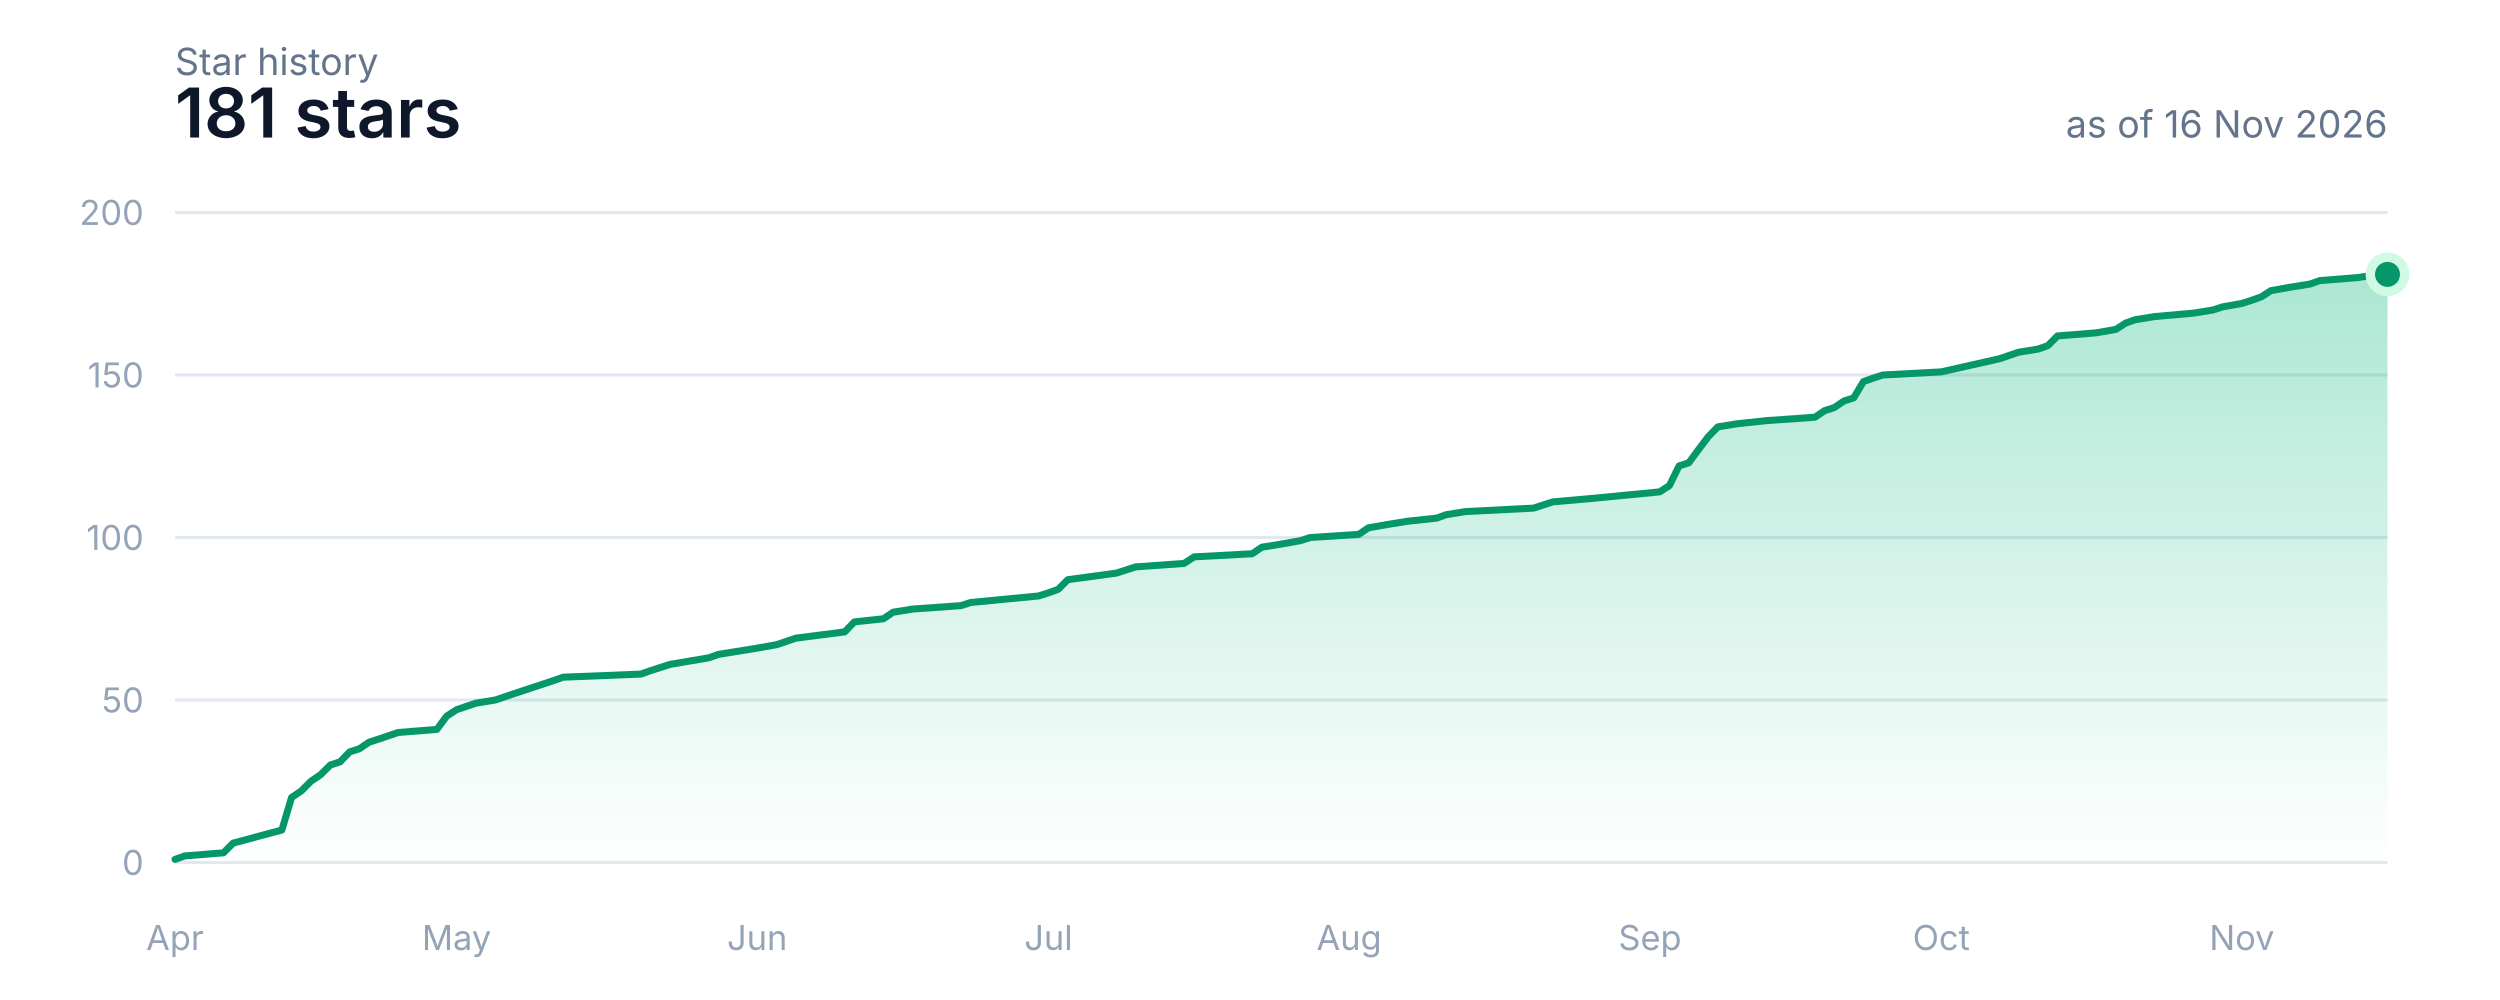
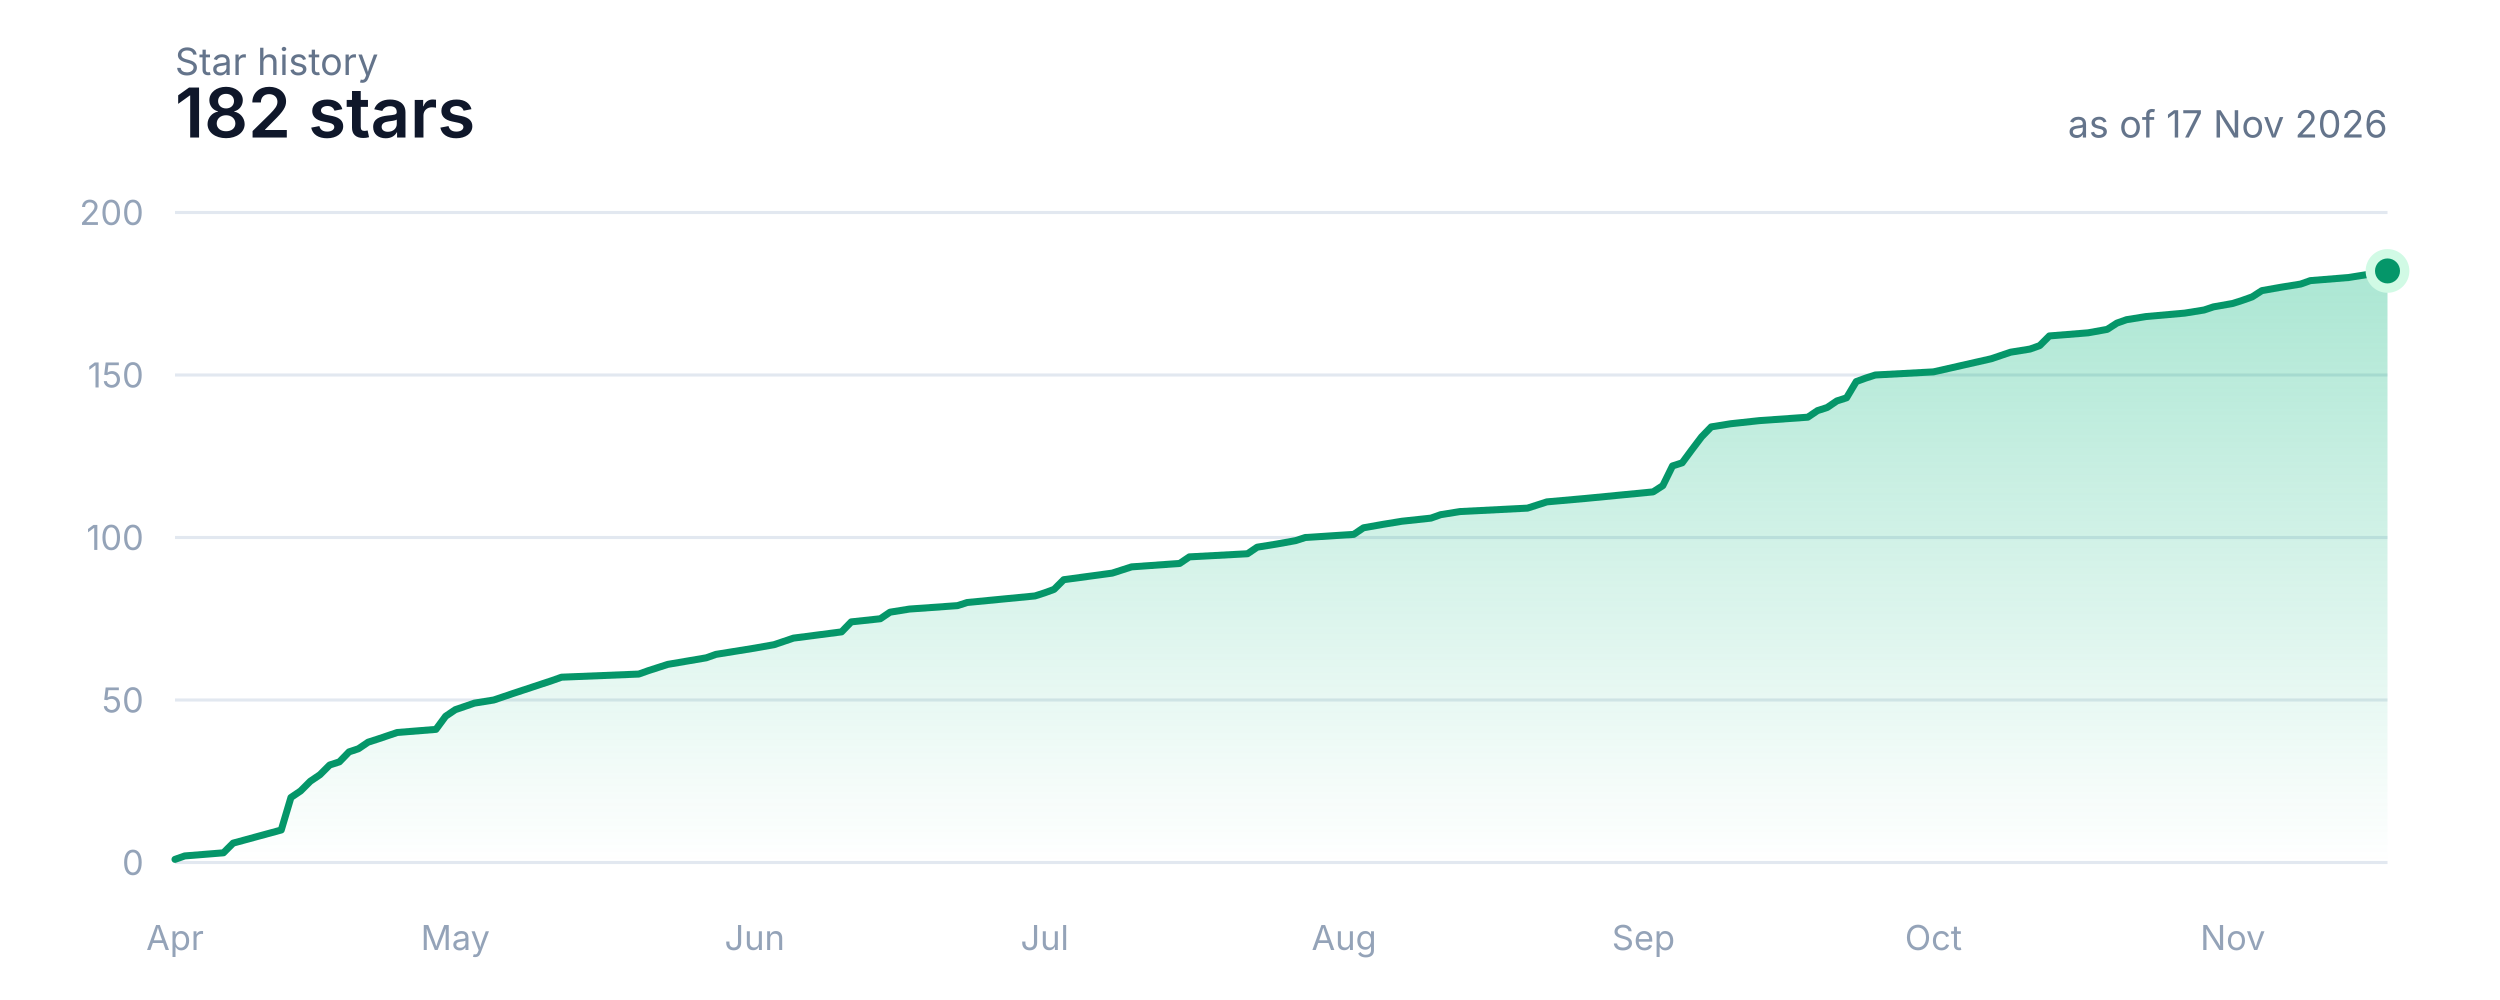
- <svg xmlns="http://www.w3.org/2000/svg" width="800" height="320" viewBox="0 0 800 320" role="img" aria-label="OpenSRE GitHub star history, 181 stars as of 2026-11-16">
+ <svg xmlns="http://www.w3.org/2000/svg" width="800" height="320" viewBox="0 0 800 320" role="img" aria-label="OpenSRE GitHub star history, 182 stars as of 2026-11-17">
  <rect width="100%" height="100%" fill="#ffffff" />
  <text x="56" y="24" fill="#64748b" font-family="ui-sans-serif, system-ui, -apple-system, sans-serif" font-size="12">Star history</text>
-   <text x="56" y="44" fill="#0f172a" font-family="ui-sans-serif, system-ui, -apple-system, sans-serif" font-size="22" font-weight="600">181 stars</text>
-   <text x="764" y="44" fill="#64748b" font-family="ui-sans-serif, system-ui, -apple-system, sans-serif" font-size="12" text-anchor="end">as of 16 Nov 2026</text>
+   <text x="56" y="44" fill="#0f172a" font-family="ui-sans-serif, system-ui, -apple-system, sans-serif" font-size="22" font-weight="600">182 stars</text>
+   <text x="764" y="44" fill="#64748b" font-family="ui-sans-serif, system-ui, -apple-system, sans-serif" font-size="12" text-anchor="end">as of 17 Nov 2026</text>
  <g font-family="ui-sans-serif, system-ui, -apple-system, sans-serif">
    <line x1="56" y1="276.0" x2="764" y2="276.0" stroke="#e2e8f0" stroke-width="1" />
    <text x="46" y="276.0" fill="#94a3b8" font-size="11" text-anchor="end" dominant-baseline="middle">0</text>
    <line x1="56" y1="224.0" x2="764" y2="224.0" stroke="#e2e8f0" stroke-width="1" />
    <text x="46" y="224.0" fill="#94a3b8" font-size="11" text-anchor="end" dominant-baseline="middle">50</text>
    <line x1="56" y1="172.0" x2="764" y2="172.0" stroke="#e2e8f0" stroke-width="1" />
    <text x="46" y="172.0" fill="#94a3b8" font-size="11" text-anchor="end" dominant-baseline="middle">100</text>
    <line x1="56" y1="120.0" x2="764" y2="120.0" stroke="#e2e8f0" stroke-width="1" />
    <text x="46" y="120.0" fill="#94a3b8" font-size="11" text-anchor="end" dominant-baseline="middle">150</text>
    <line x1="56" y1="68.0" x2="764" y2="68.0" stroke="#e2e8f0" stroke-width="1" />
    <text x="46" y="68.0" fill="#94a3b8" font-size="11" text-anchor="end" dominant-baseline="middle">200</text>
    <text x="56.0" y="304" fill="#94a3b8" font-size="11" text-anchor="middle">Apr</text>
-     <text x="146.1" y="304" fill="#94a3b8" font-size="11" text-anchor="middle">May</text>
-     <text x="242.3" y="304" fill="#94a3b8" font-size="11" text-anchor="middle">Jun</text>
-     <text x="335.5" y="304" fill="#94a3b8" font-size="11" text-anchor="middle">Jul</text>
-     <text x="431.7" y="304" fill="#94a3b8" font-size="11" text-anchor="middle">Aug</text>
-     <text x="528.0" y="304" fill="#94a3b8" font-size="11" text-anchor="middle">Sep</text>
-     <text x="621.2" y="304" fill="#94a3b8" font-size="11" text-anchor="middle">Oct</text>
-     <text x="717.4" y="304" fill="#94a3b8" font-size="11" text-anchor="middle">Nov</text>
+     <text x="145.7" y="304" fill="#94a3b8" font-size="11" text-anchor="middle">May</text>
+     <text x="241.5" y="304" fill="#94a3b8" font-size="11" text-anchor="middle">Jun</text>
+     <text x="334.3" y="304" fill="#94a3b8" font-size="11" text-anchor="middle">Jul</text>
+     <text x="430.1" y="304" fill="#94a3b8" font-size="11" text-anchor="middle">Aug</text>
+     <text x="525.9" y="304" fill="#94a3b8" font-size="11" text-anchor="middle">Sep</text>
+     <text x="618.7" y="304" fill="#94a3b8" font-size="11" text-anchor="middle">Oct</text>
+     <text x="714.5" y="304" fill="#94a3b8" font-size="11" text-anchor="middle">Nov</text>
  </g>
  <defs>
    <linearGradient id="fill-light" x1="0" y1="0" x2="0" y2="1">
      <stop offset="0%" stop-color="#10b981" stop-opacity="0.35" />
      <stop offset="100%" stop-color="#10b981" stop-opacity="0" />
    </linearGradient>
  </defs>
-   <path d="M56.0,275.0 L59.1,273.9 L71.5,272.9 L74.6,269.8 L90.2,265.6 L93.3,255.2 L96.4,253.1 L99.5,250.0 L102.6,247.9 L105.7,244.8 L108.8,243.8 L111.9,240.6 L115.0,239.6 L118.1,237.5 L121.2,236.5 L127.4,234.4 L139.8,233.4 L142.9,229.2 L146.1,227.1 L152.3,225.0 L158.5,224.0 L164.7,221.9 L177.1,217.8 L180.2,216.7 L205.1,215.7 L208.2,214.6 L211.3,213.6 L214.4,212.6 L226.8,210.5 L229.9,209.4 L236.1,208.4 L242.3,207.4 L248.5,206.3 L254.7,204.2 L270.3,202.2 L273.4,199.0 L282.7,198.0 L285.8,195.9 L292.0,194.9 L307.5,193.8 L310.6,192.8 L332.4,190.7 L335.5,189.7 L338.6,188.6 L341.7,185.5 L357.2,183.4 L360.3,182.4 L363.4,181.4 L378.9,180.3 L382.1,178.2 L400.7,177.2 L403.8,175.1 L410.0,174.1 L416.2,173.0 L419.3,172.0 L434.8,171.0 L437.9,168.9 L444.2,167.8 L450.4,166.8 L459.7,165.8 L462.8,164.7 L469.0,163.7 L490.7,162.6 L496.9,160.6 L509.4,159.5 L531.1,157.4 L534.2,155.4 L537.3,149.1 L540.4,148.1 L543.5,143.9 L546.6,139.8 L549.7,136.6 L555.9,135.6 L565.3,134.6 L580.8,133.5 L583.9,131.4 L587.0,130.4 L590.1,128.3 L593.2,127.3 L596.3,122.1 L599.4,121.0 L602.5,120.0 L621.2,119.0 L639.8,114.8 L646.0,112.7 L652.2,111.7 L655.3,110.6 L658.4,107.5 L670.8,106.5 L677.1,105.4 L680.2,103.4 L683.3,102.3 L689.5,101.3 L701.9,100.2 L708.1,99.2 L711.2,98.2 L717.4,97.1 L720.5,96.1 L723.6,95.0 L726.7,93.0 L732.9,91.9 L739.2,90.9 L742.3,89.8 L754.7,88.8 L760.9,87.8 L764.0,87.8 L764.0,276.0 L56.0,276.0 Z" fill="url(#fill-light)" />
-   <path d="M56.0,275.0 L59.1,273.9 L71.5,272.9 L74.6,269.8 L90.2,265.6 L93.3,255.2 L96.4,253.1 L99.5,250.0 L102.6,247.9 L105.7,244.8 L108.8,243.8 L111.9,240.6 L115.0,239.6 L118.1,237.5 L121.2,236.5 L127.4,234.4 L139.8,233.4 L142.9,229.2 L146.1,227.1 L152.3,225.0 L158.5,224.0 L164.7,221.9 L177.1,217.8 L180.2,216.7 L205.1,215.7 L208.2,214.6 L211.3,213.6 L214.4,212.6 L226.8,210.5 L229.9,209.4 L236.1,208.4 L242.3,207.4 L248.5,206.3 L254.7,204.2 L270.3,202.2 L273.4,199.0 L282.7,198.0 L285.8,195.9 L292.0,194.9 L307.5,193.8 L310.6,192.8 L332.4,190.7 L335.5,189.7 L338.6,188.6 L341.7,185.5 L357.2,183.4 L360.3,182.4 L363.4,181.4 L378.9,180.3 L382.1,178.2 L400.7,177.2 L403.8,175.1 L410.0,174.1 L416.2,173.0 L419.3,172.0 L434.8,171.0 L437.9,168.9 L444.2,167.8 L450.4,166.8 L459.7,165.8 L462.8,164.7 L469.0,163.7 L490.7,162.6 L496.9,160.6 L509.4,159.5 L531.1,157.4 L534.2,155.4 L537.3,149.1 L540.4,148.1 L543.5,143.9 L546.6,139.8 L549.7,136.6 L555.9,135.6 L565.3,134.6 L580.8,133.5 L583.9,131.4 L587.0,130.4 L590.1,128.3 L593.2,127.3 L596.3,122.1 L599.4,121.0 L602.5,120.0 L621.2,119.0 L639.8,114.8 L646.0,112.7 L652.2,111.7 L655.3,110.6 L658.4,107.5 L670.8,106.5 L677.1,105.4 L680.2,103.4 L683.3,102.3 L689.5,101.3 L701.9,100.2 L708.1,99.2 L711.2,98.2 L717.4,97.1 L720.5,96.1 L723.6,95.0 L726.7,93.0 L732.9,91.9 L739.2,90.9 L742.3,89.8 L754.7,88.8 L760.9,87.8 L764.0,87.8" fill="none" stroke="#059669" stroke-width="2.25" stroke-linecap="round" stroke-linejoin="round" />
-   <circle cx="764.0" cy="87.8" r="7" fill="#d1fae5" />
-   <circle cx="764.0" cy="87.8" r="4" fill="#059669" />
+   <path d="M56.0,275.0 L59.1,273.9 L71.5,272.9 L74.6,269.8 L90.0,265.6 L93.1,255.2 L96.2,253.1 L99.3,250.0 L102.4,247.9 L105.5,244.8 L108.6,243.8 L111.7,240.6 L114.7,239.6 L117.8,237.5 L120.9,236.5 L127.1,234.4 L139.5,233.4 L142.6,229.2 L145.7,227.1 L151.8,225.0 L158.0,224.0 L164.2,221.9 L176.6,217.8 L179.7,216.7 L204.4,215.7 L207.5,214.6 L210.6,213.6 L213.7,212.6 L226.0,210.5 L229.1,209.4 L235.3,208.4 L241.5,207.4 L247.7,206.3 L253.9,204.2 L269.3,202.2 L272.4,199.0 L281.7,198.0 L284.8,195.9 L291.0,194.9 L306.4,193.8 L309.5,192.8 L331.2,190.7 L334.3,189.7 L337.3,188.6 L340.4,185.5 L355.9,183.4 L359.0,182.4 L362.1,181.4 L377.5,180.3 L380.6,178.2 L399.2,177.2 L402.3,175.1 L408.5,174.1 L414.6,173.0 L417.7,172.0 L433.2,171.0 L436.3,168.9 L442.5,167.8 L448.6,166.8 L457.9,165.8 L461.0,164.7 L467.2,163.7 L488.8,162.6 L495.0,160.6 L507.4,159.5 L529.0,157.4 L532.1,155.4 L535.2,149.1 L538.3,148.1 L541.4,143.9 L544.5,139.8 L547.6,136.6 L553.8,135.6 L563.0,134.6 L578.5,133.5 L581.6,131.4 L584.7,130.4 L587.8,128.3 L590.9,127.3 L594.0,122.1 L597.0,121.0 L600.1,120.0 L618.7,119.0 L637.2,114.8 L643.4,112.7 L649.6,111.7 L652.7,110.6 L655.8,107.5 L668.2,106.5 L674.3,105.4 L677.4,103.4 L680.5,102.3 L686.7,101.3 L699.1,100.2 L705.3,99.2 L708.3,98.2 L714.5,97.1 L717.6,96.1 L720.7,95.0 L723.8,93.0 L730.0,91.9 L736.2,90.9 L739.3,89.8 L751.6,88.8 L757.8,87.8 L760.9,86.7 L764.0,86.7 L764.0,276.0 L56.0,276.0 Z" fill="url(#fill-light)" />
+   <path d="M56.0,275.0 L59.1,273.9 L71.5,272.9 L74.6,269.8 L90.0,265.6 L93.1,255.2 L96.2,253.1 L99.3,250.0 L102.4,247.9 L105.5,244.8 L108.6,243.8 L111.7,240.6 L114.7,239.6 L117.8,237.5 L120.9,236.5 L127.1,234.4 L139.5,233.4 L142.6,229.2 L145.7,227.1 L151.8,225.0 L158.0,224.0 L164.2,221.9 L176.6,217.8 L179.7,216.7 L204.4,215.7 L207.5,214.6 L210.6,213.6 L213.7,212.6 L226.0,210.5 L229.1,209.4 L235.3,208.4 L241.5,207.4 L247.7,206.3 L253.9,204.2 L269.3,202.2 L272.4,199.0 L281.7,198.0 L284.8,195.9 L291.0,194.9 L306.4,193.8 L309.5,192.8 L331.2,190.7 L334.3,189.7 L337.3,188.6 L340.4,185.5 L355.9,183.4 L359.0,182.4 L362.1,181.4 L377.5,180.3 L380.6,178.2 L399.2,177.2 L402.3,175.1 L408.5,174.1 L414.6,173.0 L417.7,172.0 L433.2,171.0 L436.3,168.9 L442.5,167.8 L448.6,166.8 L457.9,165.8 L461.0,164.7 L467.2,163.7 L488.8,162.6 L495.0,160.6 L507.4,159.5 L529.0,157.4 L532.1,155.4 L535.2,149.1 L538.3,148.1 L541.4,143.9 L544.5,139.8 L547.6,136.6 L553.8,135.6 L563.0,134.6 L578.5,133.5 L581.6,131.4 L584.7,130.4 L587.8,128.3 L590.9,127.3 L594.0,122.1 L597.0,121.0 L600.1,120.0 L618.7,119.0 L637.2,114.8 L643.4,112.7 L649.6,111.7 L652.7,110.6 L655.8,107.5 L668.2,106.5 L674.3,105.4 L677.4,103.4 L680.5,102.3 L686.7,101.3 L699.1,100.2 L705.3,99.2 L708.3,98.2 L714.5,97.1 L717.6,96.1 L720.7,95.0 L723.8,93.0 L730.0,91.9 L736.2,90.9 L739.3,89.8 L751.6,88.8 L757.8,87.8 L760.9,86.7 L764.0,86.7" fill="none" stroke="#059669" stroke-width="2.25" stroke-linecap="round" stroke-linejoin="round" />
+   <circle cx="764.0" cy="86.7" r="7" fill="#d1fae5" />
+   <circle cx="764.0" cy="86.7" r="4" fill="#059669" />
</svg>
